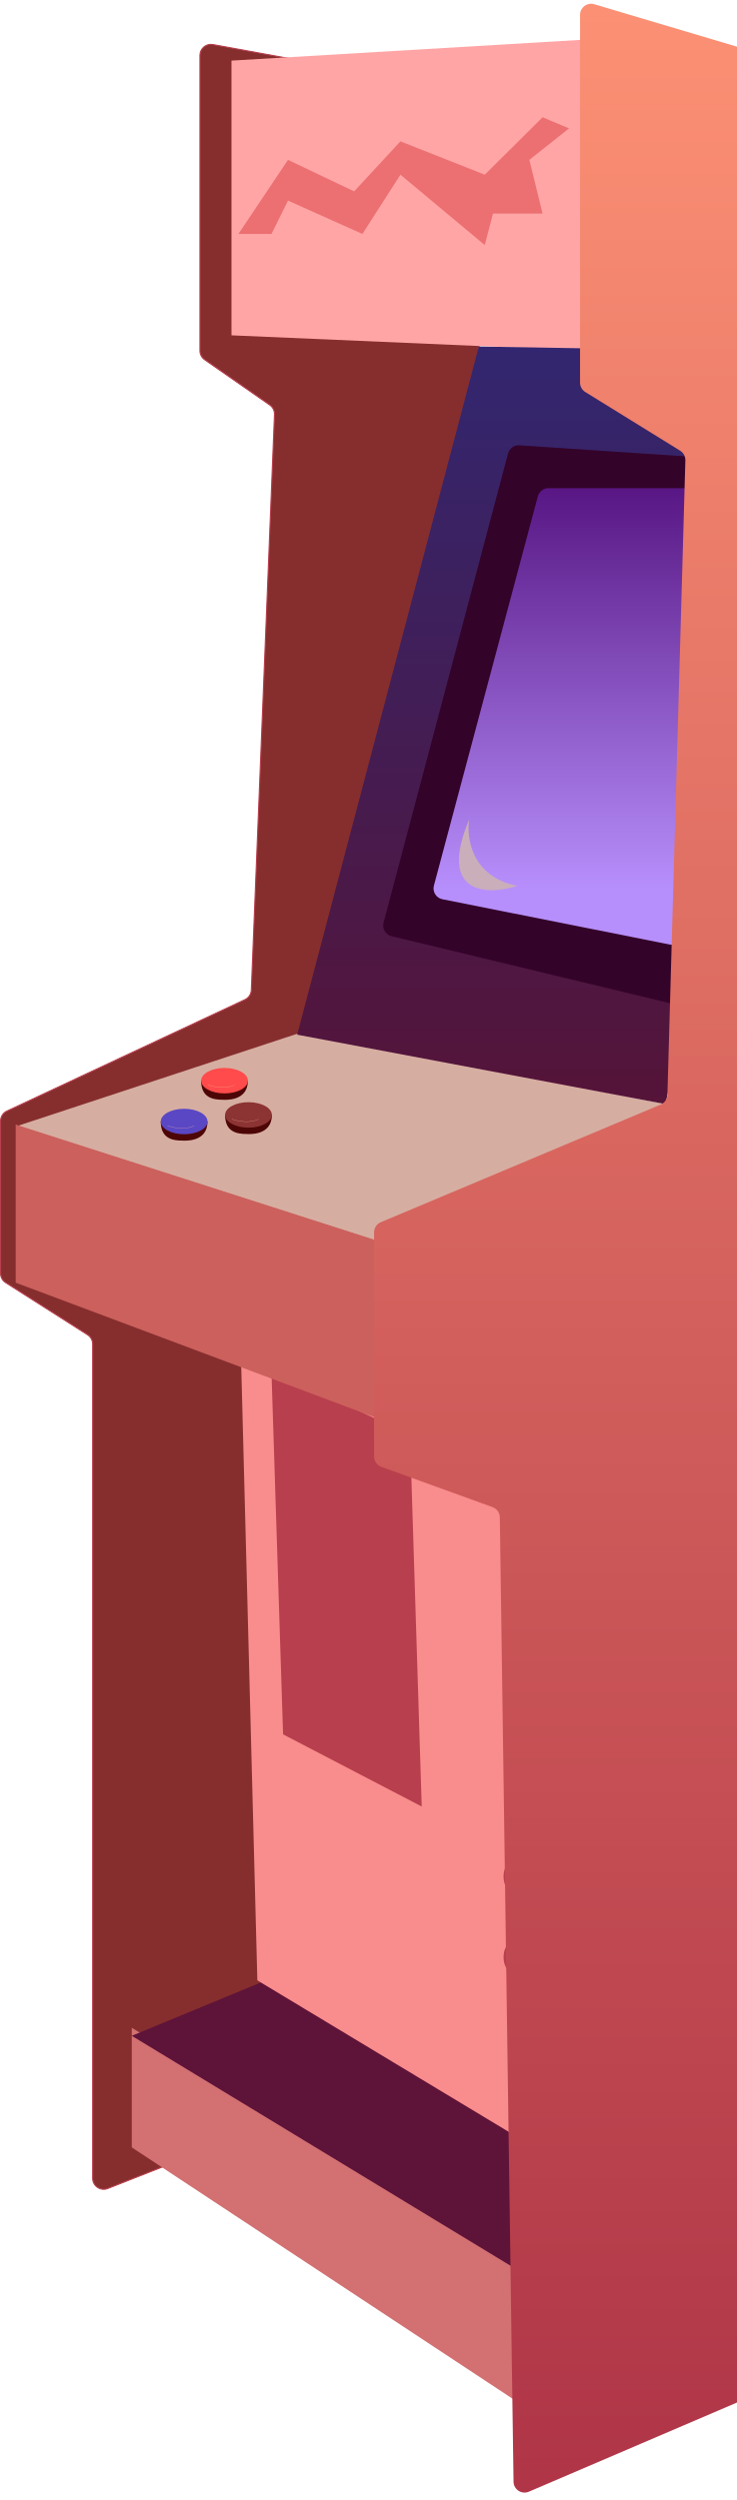
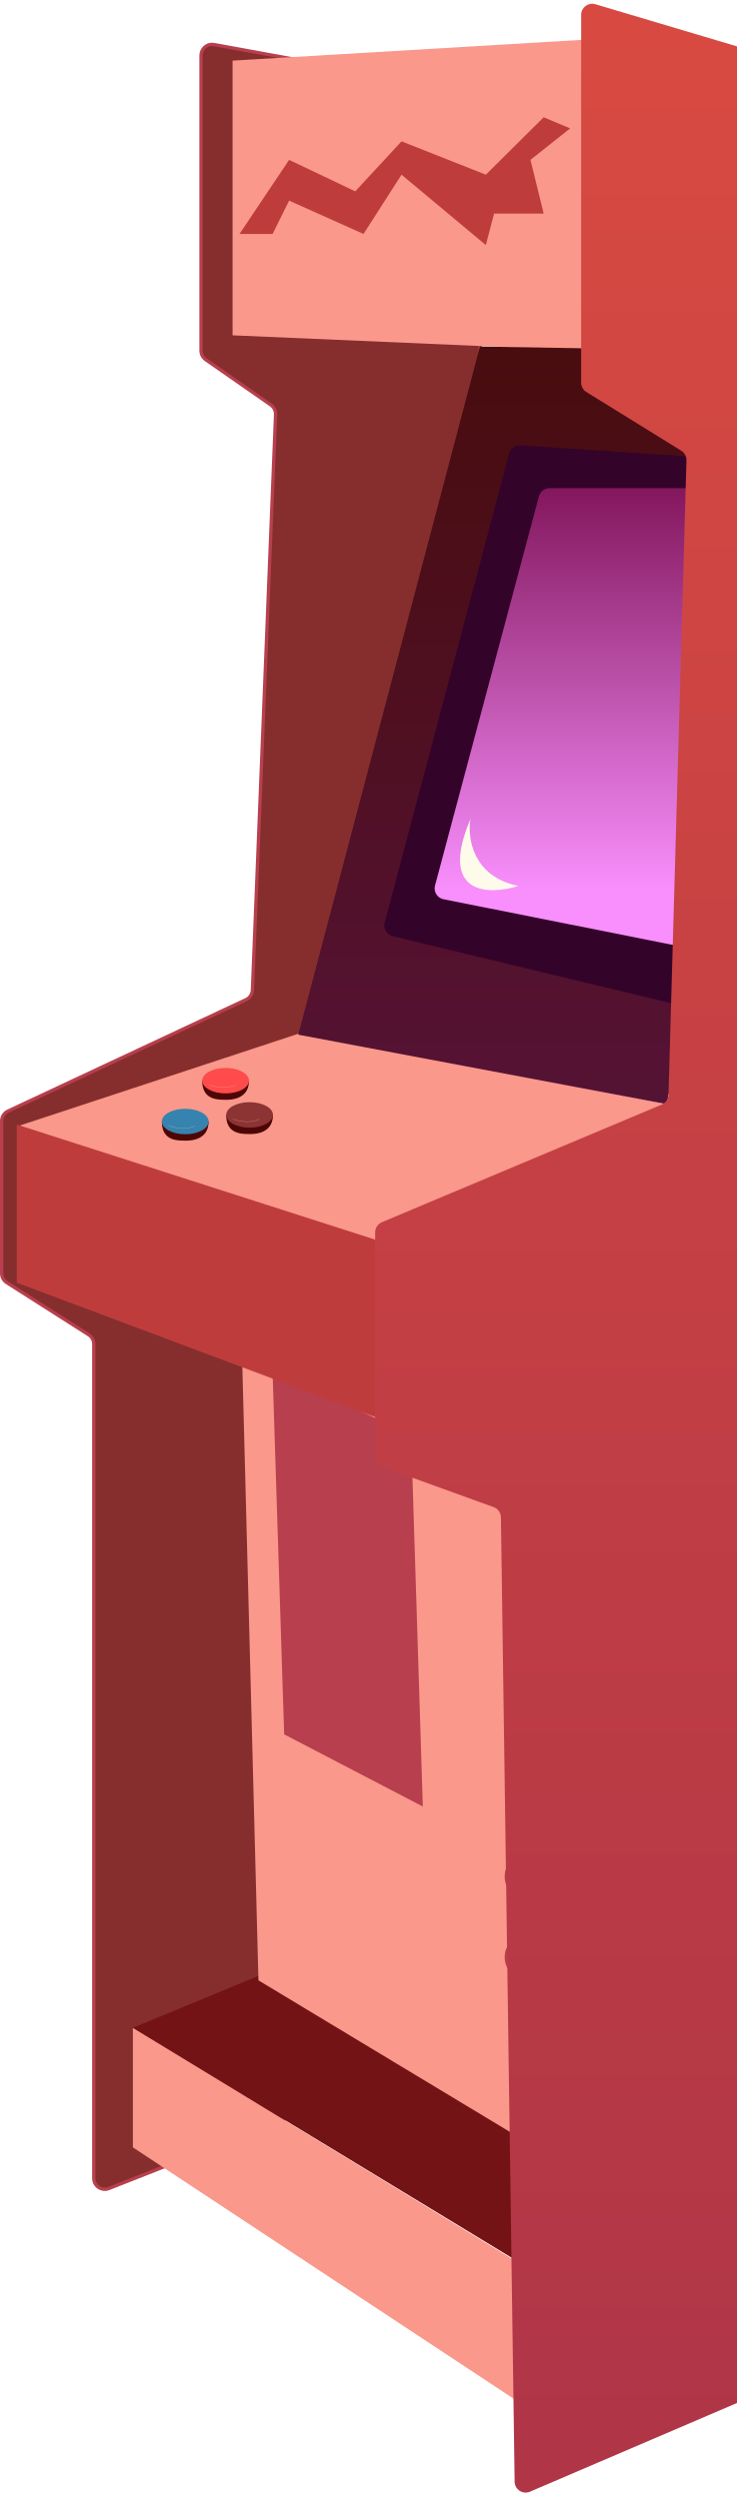
<svg xmlns="http://www.w3.org/2000/svg" width="668" height="2267" viewBox="0 0 668 2267" fill="none">
-   <path d="M193.099 40.408L418.27 81.624C422.888 82.469 426.296 86.414 426.463 91.106L488.024 1824.17C488.174 1828.4 485.641 1832.27 481.7 1833.82L97.704 1985.34C91.142 1987.93 84.034 1983.09 84.034 1976.04V1219.29C84.034 1215.87 82.288 1212.69 79.405 1210.86L5.129 1163.56C2.246 1161.73 0.5 1158.54 0.5 1155.13V1016.97C0.5 1013.09 2.745 1009.56 6.259 1007.91L222.136 906.806C225.519 905.221 227.737 901.884 227.887 898.152L248.897 376.013C249.034 372.601 247.421 369.355 244.618 367.404L185.585 326.306C182.9 324.437 181.299 321.371 181.299 318.099V50.245C181.299 44.001 186.957 39.284 193.099 40.408Z" fill="#862E2E" stroke="#B83F4D" />
-   <path d="M119.506 1948.03V1839.53L523.441 2085.76L511.821 2207.1L119.506 1948.03Z" fill="#D27072" />
-   <path d="M236.796 1798.29L607.547 2019.42L518.865 2089.34L119.506 1846.81L236.796 1798.29Z" fill="#5E1338" />
-   <path d="M15.946 1021.36L272.547 936.78L613.267 1003.43L367.816 1134.32L15.946 1021.36Z" fill="#D6AEA1" />
-   <path d="M576.297 1365.42L217.307 1184.45L233.363 1796.5L576.297 2003.28V1365.42Z" fill="#F98C8D" />
-   <path d="M382.411 1638.8L371.808 1301.89L246.085 1242.2L256.688 1573.34L382.411 1638.8Z" fill="#B83F4D" />
-   <path d="M14.231 1020.17L369.534 1134.32V1296.88L14.231 1163.6V1020.17Z" fill="#CC605D" />
-   <path d="M209.905 304.198L541.75 318.541V35.26L209.905 54.982V304.198Z" fill="#FFA5A6" />
-   <path d="M434.186 314.358L742.573 319.737L603.542 1001.64L269.471 938.627L434.186 314.358Z" fill="url(#paint0_linear_1301_2)" />
-   <path d="M204.116 1011.41H246.528C246.528 1030.66 225.322 1028.74 223.807 1028.74C214.719 1028.74 204.116 1026.81 204.116 1011.41Z" fill="#4D0606" />
-   <ellipse cx="21.206" cy="11.551" rx="21.206" ry="11.551" transform="matrix(-1 0 0 1 246.528 999.862)" fill="#8C3333" />
-   <path d="M234.41 1015.26C231.38 1016.98 222.292 1019.39 210.174 1015.26" stroke="#FBC2A3" stroke-width="0.2" />
-   <path d="M145.758 1017.39H188.17C188.17 1036.64 166.964 1034.72 165.449 1034.72C156.361 1034.72 145.758 1032.79 145.758 1017.39Z" fill="#4D0606" />
-   <ellipse cx="21.206" cy="11.551" rx="21.206" ry="11.551" transform="matrix(-1 0 0 1 188.17 1005.84)" fill="#5A47C4" />
-   <path d="M176.05 1021.24C173.021 1022.96 163.932 1025.37 151.815 1021.24" stroke="#FBC2A3" stroke-width="0.2" />
-   <path d="M182.374 980.336H224.787C224.787 999.588 203.58 997.663 202.066 997.663C192.977 997.663 182.374 995.738 182.374 980.336Z" fill="#4D0606" />
-   <ellipse cx="21.206" cy="11.551" rx="21.206" ry="11.551" transform="matrix(-1 0 0 1 224.787 968.785)" fill="#FF4B4B" />
-   <path d="M212.67 984.189C209.641 985.909 200.553 988.316 188.435 984.189" stroke="#FBC2A3" stroke-width="0.2" />
-   <path d="M698.26 873.507L605.896 862.231L605.077 867.582L698.49 879.594L698.26 873.507Z" fill="#93A2A7" />
-   <path d="M698.26 892.759L605.896 881.483L605.077 886.834L698.49 898.846L698.26 892.759Z" fill="#93A2A7" />
-   <path d="M698.26 912.011L605.896 900.735L605.077 906.086L698.49 918.098L698.26 912.011Z" fill="#93A2A7" />
-   <path d="M492.019 106.379L516.003 116.461L480.026 145.027L492.019 193.756H447.048L439.553 222.321L363.102 158.469L328.625 212.239L261.169 181.994L246.178 212.239H216.198L261.169 145.027L321.13 173.592L363.102 128.224L439.553 158.469L492.019 106.379Z" fill="#EC7072" />
-   <ellipse cx="13.633" cy="17.327" rx="13.633" ry="17.327" transform="matrix(-1 0 0 1 483.9 1685)" fill="#B83F4D" />
-   <ellipse cx="13.633" cy="17.327" rx="13.633" ry="17.327" transform="matrix(-1 0 0 1 483.9 1758.16)" fill="#B83F4D" />
-   <path d="M640.235 907.693L755.77 434.687C757.244 428.653 752.918 422.749 746.721 422.336L471.013 403.954C466.239 403.635 461.908 406.744 460.682 411.368L347.798 837.027C346.36 842.452 349.667 847.999 355.124 849.313L628.18 915.042C633.537 916.332 638.928 913.045 640.235 907.693Z" fill="#34032A" />
-   <path d="M619.716 849.79L726.567 455.466C728.29 449.108 723.502 442.85 716.915 442.85H497.365C492.836 442.85 488.872 445.895 487.704 450.272L393.472 803.38C391.983 808.959 395.517 814.637 401.181 815.765L608.111 856.982C613.269 858.009 618.341 854.866 619.716 849.79Z" fill="url(#paint1_linear_1301_2)" />
-   <path d="M468.967 803.678C442.291 812.259 396.271 812.143 425.591 743.039C422.709 759.703 427.348 795.16 468.967 803.678Z" fill="#CAAEBA" />
-   <path d="M862.354 2089.96L912.466 122.752C912.581 118.235 909.652 114.202 905.322 112.913L538.843 3.826C532.432 1.917 525.99 6.721 525.99 13.41V347.128C525.99 350.592 527.783 353.809 530.729 355.632L616.745 408.852C619.777 410.727 621.581 414.075 621.48 417.638L605.207 993.077C605.096 996.998 602.703 1000.49 599.087 1002.01L345.333 1108.73C341.623 1110.29 339.21 1113.92 339.21 1117.95V1321.29C339.21 1325.5 341.847 1329.26 345.805 1330.69L446.648 1367.2C450.557 1368.61 453.183 1372.3 453.242 1376.46L465.672 2251.31C465.774 2258.43 473.069 2263.17 479.611 2260.36L856.297 2098.9C859.888 2097.36 862.254 2093.87 862.354 2089.96Z" fill="url(#paint2_linear_1301_2)" />
+   <path d="M194.099 40.408L419.27 81.624C423.888 82.469 427.296 86.414 427.463 91.106L489.024 1824.17C489.174 1828.4 486.641 1832.27 482.7 1833.82L98.704 1985.34C92.142 1987.93 85.034 1983.09 85.034 1976.04V1219.29C85.034 1215.87 83.288 1212.69 80.405 1210.86L6.129 1163.56C3.246 1161.73 1.5 1158.54 1.5 1155.13V1016.97C1.5 1013.09 3.745 1009.56 7.259 1007.91L223.136 906.806C226.519 905.221 228.737 901.884 228.887 898.152L249.897 376.013C250.034 372.601 248.421 369.355 245.618 367.404L186.585 326.306C183.9 324.437 182.299 321.371 182.299 318.099V50.245C182.299 44.001 187.957 39.284 194.099 40.408Z" fill="#862E2E" stroke="#B83F4D" stroke-width="3" />
+   <path d="M120.506 1948.03V1839.53L524.441 2085.76L512.821 2207.1L120.506 1948.03Z" fill="#F9988B" />
+   <path d="M237.791 1791L608.542 2012.13L519.859 2082.05L120.5 1839.51L237.791 1791Z" fill="#731315" />
+   <path d="M16.946 1021.36L273.547 936.78L614.267 1003.43L368.816 1134.32L16.946 1021.36Z" fill="#F9988B" />
+   <path d="M577.297 1365.42L218.307 1184.45L234.363 1796.5L577.297 2003.28V1365.42Z" fill="#F9988B" />
+   <path d="M383.411 1638.8L372.808 1301.89L247.085 1242.2L257.688 1573.34L383.411 1638.8Z" fill="#B83F4D" />
+   <path d="M15.231 1020.17L370.534 1134.32V1296.88L15.231 1163.6V1020.17Z" fill="#BF3C3D" />
+   <path d="M210.905 304.198L542.75 318.541V35.26L210.905 54.982V304.198Z" fill="#F9988B" />
+   <path d="M435.186 314.358L743.573 319.737L604.542 1001.64L270.471 938.627L435.186 314.358Z" fill="url(#paint0_linear_1301_2)" />
+   <path d="M205.116 1011.41H247.528C247.528 1030.66 226.322 1028.74 224.807 1028.74C215.719 1028.74 205.116 1026.81 205.116 1011.41Z" fill="#4D0606" />
+   <ellipse cx="21.206" cy="11.551" rx="21.206" ry="11.551" transform="matrix(-1 0 0 1 247.528 999.862)" fill="#8C3333" />
+   <path d="M235.41 1015.26C232.38 1016.98 223.292 1019.39 211.174 1015.26" stroke="#FBC2A3" stroke-width="0.2" />
+   <path d="M146.758 1017.39H189.17C189.17 1036.64 167.964 1034.72 166.449 1034.72C157.361 1034.72 146.758 1032.79 146.758 1017.39Z" fill="#4D0606" />
+   <ellipse cx="21.206" cy="11.551" rx="21.206" ry="11.551" transform="matrix(-1 0 0 1 189.17 1005.84)" fill="#3583AE" />
+   <path d="M177.05 1021.24C174.021 1022.96 164.932 1025.37 152.815 1021.24" stroke="#FBC2A3" stroke-width="0.2" />
+   <path d="M183.374 980.336H225.787C225.787 999.588 204.58 997.663 203.066 997.663C193.977 997.663 183.374 995.738 183.374 980.336Z" fill="#4D0606" />
+   <ellipse cx="21.206" cy="11.551" rx="21.206" ry="11.551" transform="matrix(-1 0 0 1 225.787 968.785)" fill="#FF4B4B" />
+   <path d="M213.67 984.189C210.641 985.909 201.553 988.316 189.435 984.189" stroke="#FBC2A3" stroke-width="0.2" />
+   <path d="M699.26 873.507L606.896 862.231L606.077 867.582L699.49 879.594L699.26 873.507Z" fill="#93A2A7" />
+   <path d="M699.26 892.759L606.896 881.483L606.077 886.834L699.49 898.846L699.26 892.759Z" fill="#93A2A7" />
+   <path d="M699.26 912.011L606.896 900.735L606.077 906.086L699.49 918.098L699.26 912.011Z" fill="#93A2A7" />
+   <path d="M493.019 106.379L517.003 116.461L481.026 145.027L493.019 193.756H448.048L440.553 222.321L364.102 158.469L329.625 212.239L262.169 181.994L247.178 212.239H217.198L262.169 145.027L322.13 173.592L364.102 128.224L440.553 158.469L493.019 106.379Z" fill="#BF3C3D" />
+   <ellipse cx="13.633" cy="17.327" rx="13.633" ry="17.327" transform="matrix(-1 0 0 1 484.9 1685)" fill="#B83F4D" />
+   <ellipse cx="13.633" cy="17.327" rx="13.633" ry="17.327" transform="matrix(-1 0 0 1 484.9 1758.16)" fill="#B83F4D" />
+   <path d="M641.235 907.693L756.77 434.687C758.244 428.653 753.918 422.749 747.721 422.336L472.013 403.954C467.239 403.635 462.908 406.744 461.682 411.368L348.798 837.027C347.36 842.452 350.667 847.999 356.124 849.313L629.18 915.042C634.537 916.332 639.928 913.045 641.235 907.693Z" fill="#34032A" />
+   <path d="M620.716 849.79L727.567 455.466C729.29 449.108 724.502 442.85 717.915 442.85H498.365C493.836 442.85 489.872 445.895 488.704 450.272L394.472 803.38C392.983 808.959 396.517 814.637 402.181 815.765L609.111 856.982C614.269 858.009 619.341 854.866 620.716 849.79Z" fill="url(#paint1_linear_1301_2)" />
+   <path d="M469.967 803.678C443.291 812.259 397.271 812.143 426.591 743.039C423.709 759.703 428.348 795.16 469.967 803.678Z" fill="#FFFBEB" />
+   <path d="M863.354 2089.96L913.466 122.752C913.581 118.235 910.652 114.202 906.322 112.913L539.843 3.826C533.432 1.917 526.99 6.721 526.99 13.41V347.128C526.99 350.592 528.783 353.809 531.729 355.632L617.745 408.852C620.777 410.727 622.581 414.075 622.48 417.638L606.207 993.077C606.096 996.998 603.703 1000.49 600.087 1002.01L346.333 1108.73C342.623 1110.29 340.21 1113.92 340.21 1117.95V1321.29C340.21 1325.5 342.847 1329.26 346.805 1330.69L447.648 1367.2C451.557 1368.61 454.183 1372.3 454.242 1376.46L466.672 2251.31C466.774 2258.43 474.069 2263.17 480.611 2260.36L857.297 2098.9C860.888 2097.36 863.254 2093.87 863.354 2089.96Z" fill="url(#paint2_linear_1301_2)" />
  <defs>
-     <linearGradient id="paint0_linear_1301_2" x1="518.396" y1="289.258" x2="518.396" y2="1024.69" gradientUnits="userSpaceOnUse">
-       <stop stop-color="#312772" />
+     <linearGradient id="paint0_linear_1301_2" x1="519.396" y1="289.258" x2="519.396" y2="1024.69" gradientUnits="userSpaceOnUse">
+       <stop stop-color="#480C0D" />
      <stop offset="1" stop-color="#561336" />
    </linearGradient>
-     <linearGradient id="paint1_linear_1301_2" x1="585.386" y1="425.917" x2="585.386" y2="807.107" gradientUnits="userSpaceOnUse">
-       <stop stop-color="#53117E" />
-       <stop offset="1" stop-color="#B78FFC" />
+     <linearGradient id="paint1_linear_1301_2" x1="586.386" y1="425.917" x2="586.386" y2="807.107" gradientUnits="userSpaceOnUse">
+       <stop stop-color="#7E1156" />
+       <stop offset="1" stop-color="#F88FFC" />
    </linearGradient>
-     <linearGradient id="paint2_linear_1301_2" x1="634.364" y1="-90.865" x2="634.364" y2="2254.65" gradientUnits="userSpaceOnUse">
-       <stop stop-color="#FF9476" />
+     <linearGradient id="paint2_linear_1301_2" x1="635.364" y1="-90.865" x2="635.364" y2="2254.65" gradientUnits="userSpaceOnUse">
+       <stop stop-color="#DA4B41" />
      <stop offset="1" stop-color="#AF3547" />
    </linearGradient>
  </defs>
</svg>
